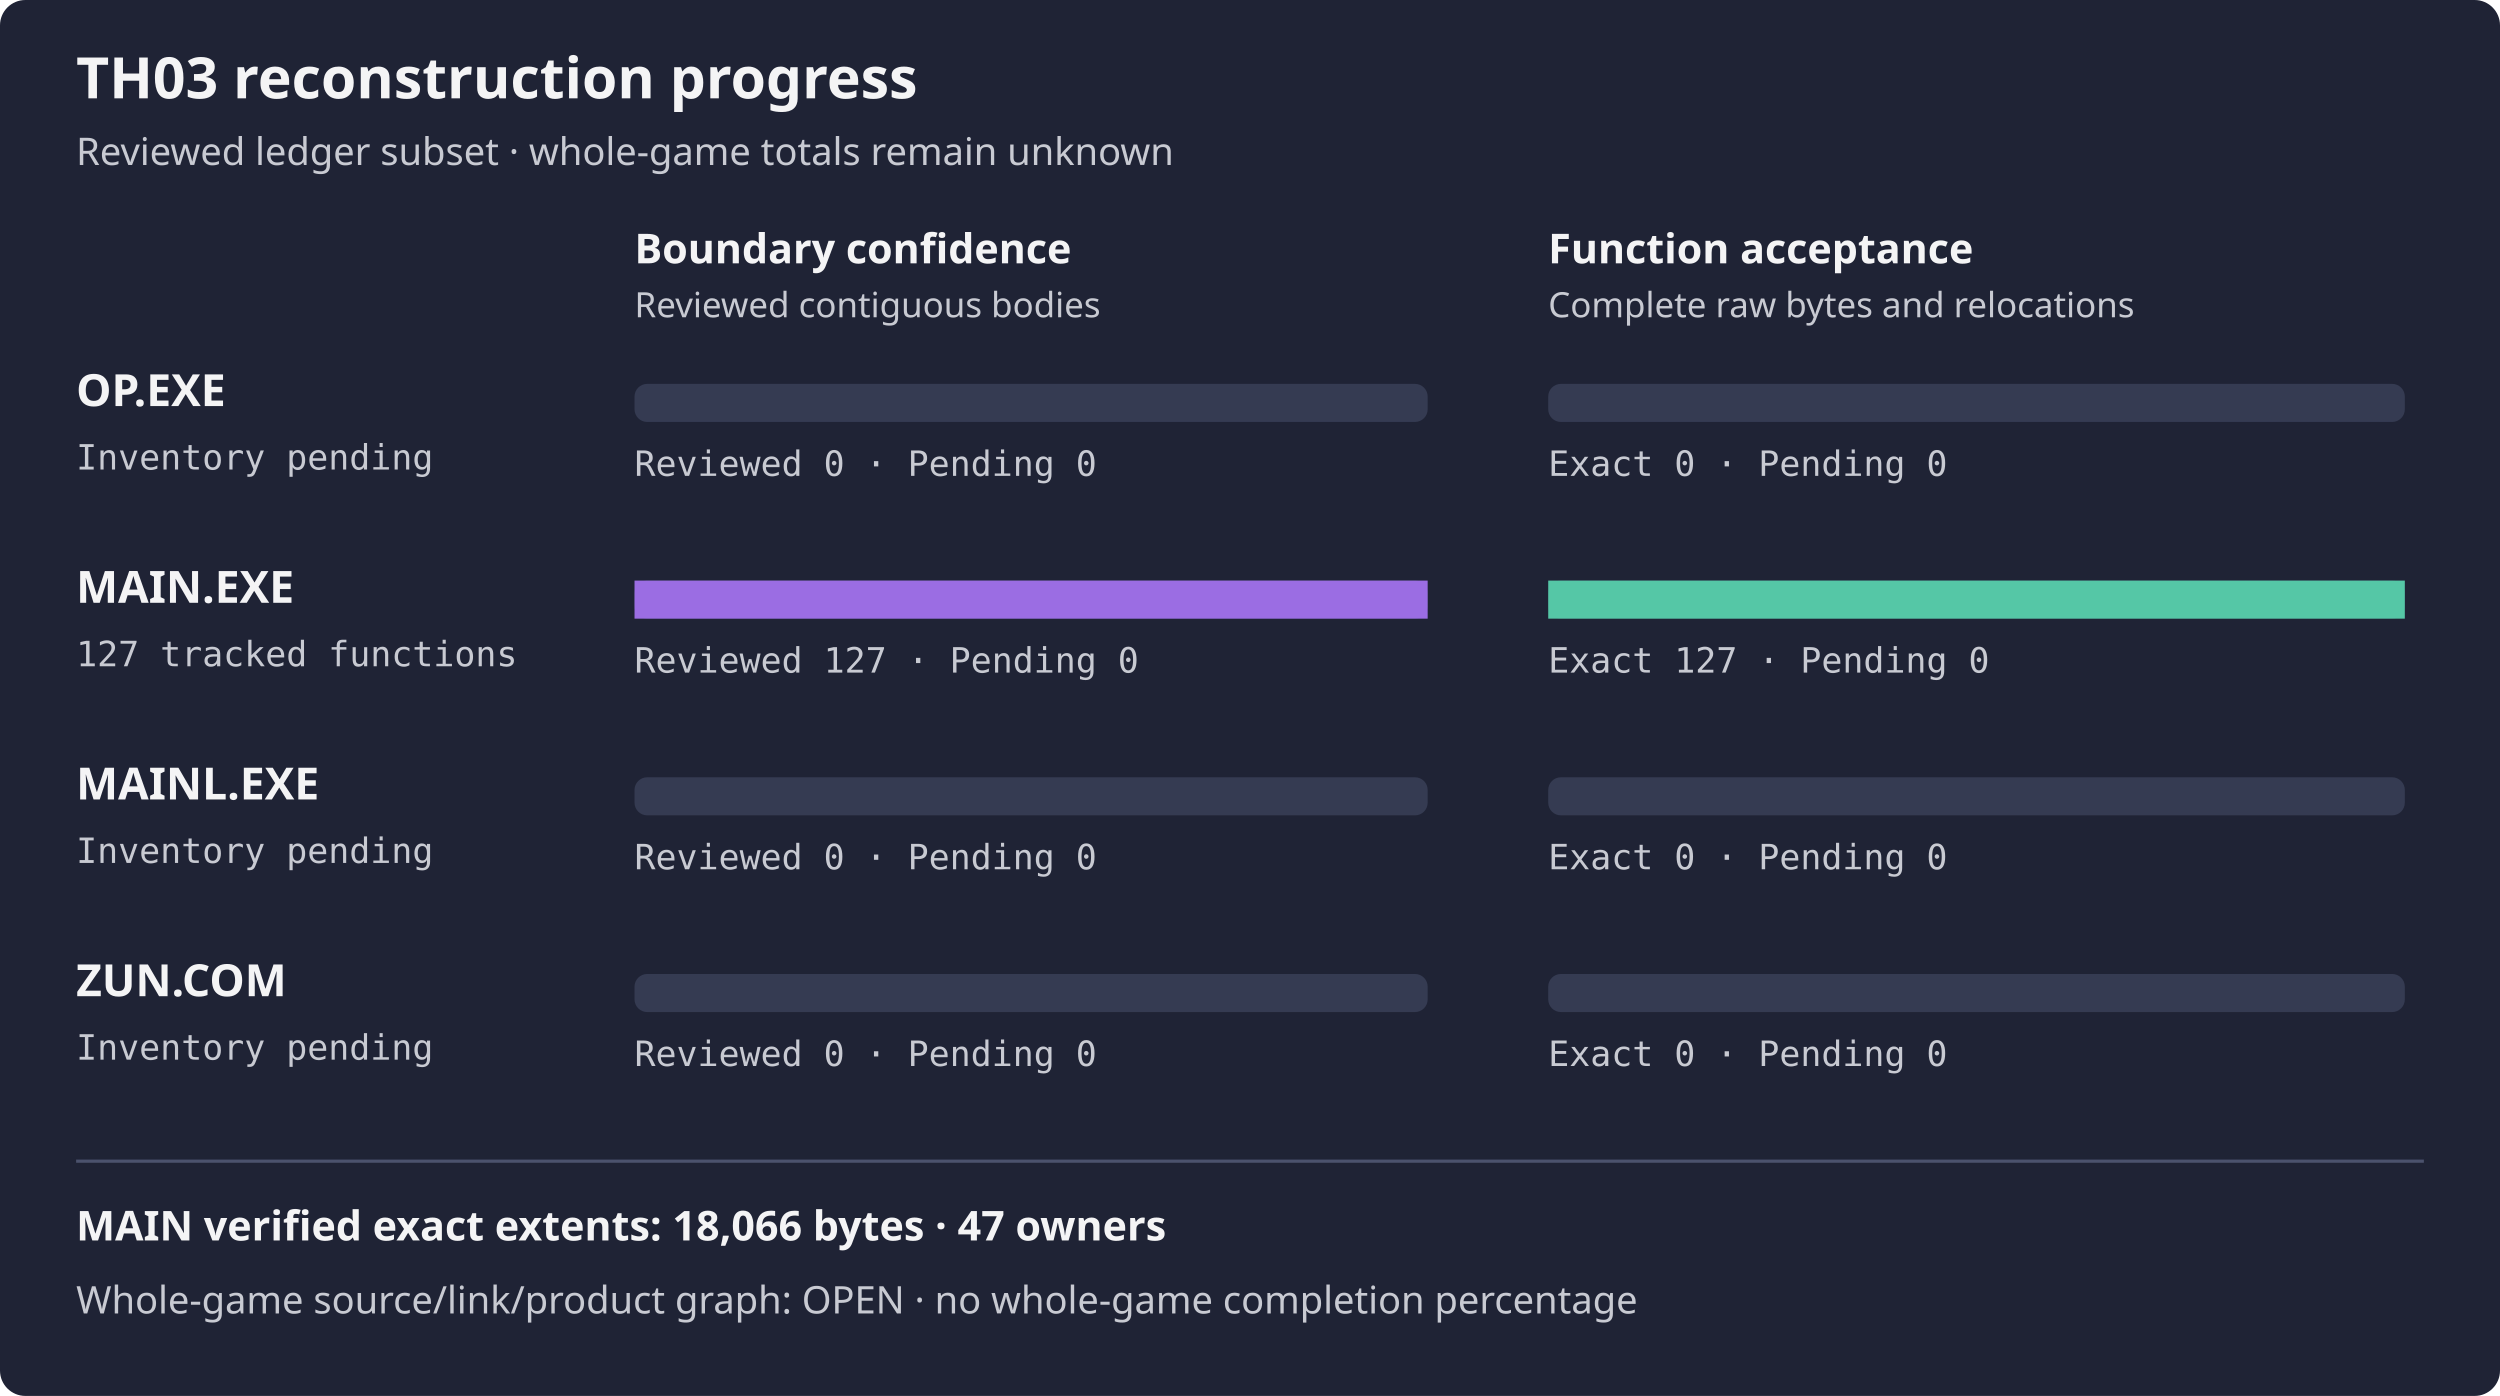
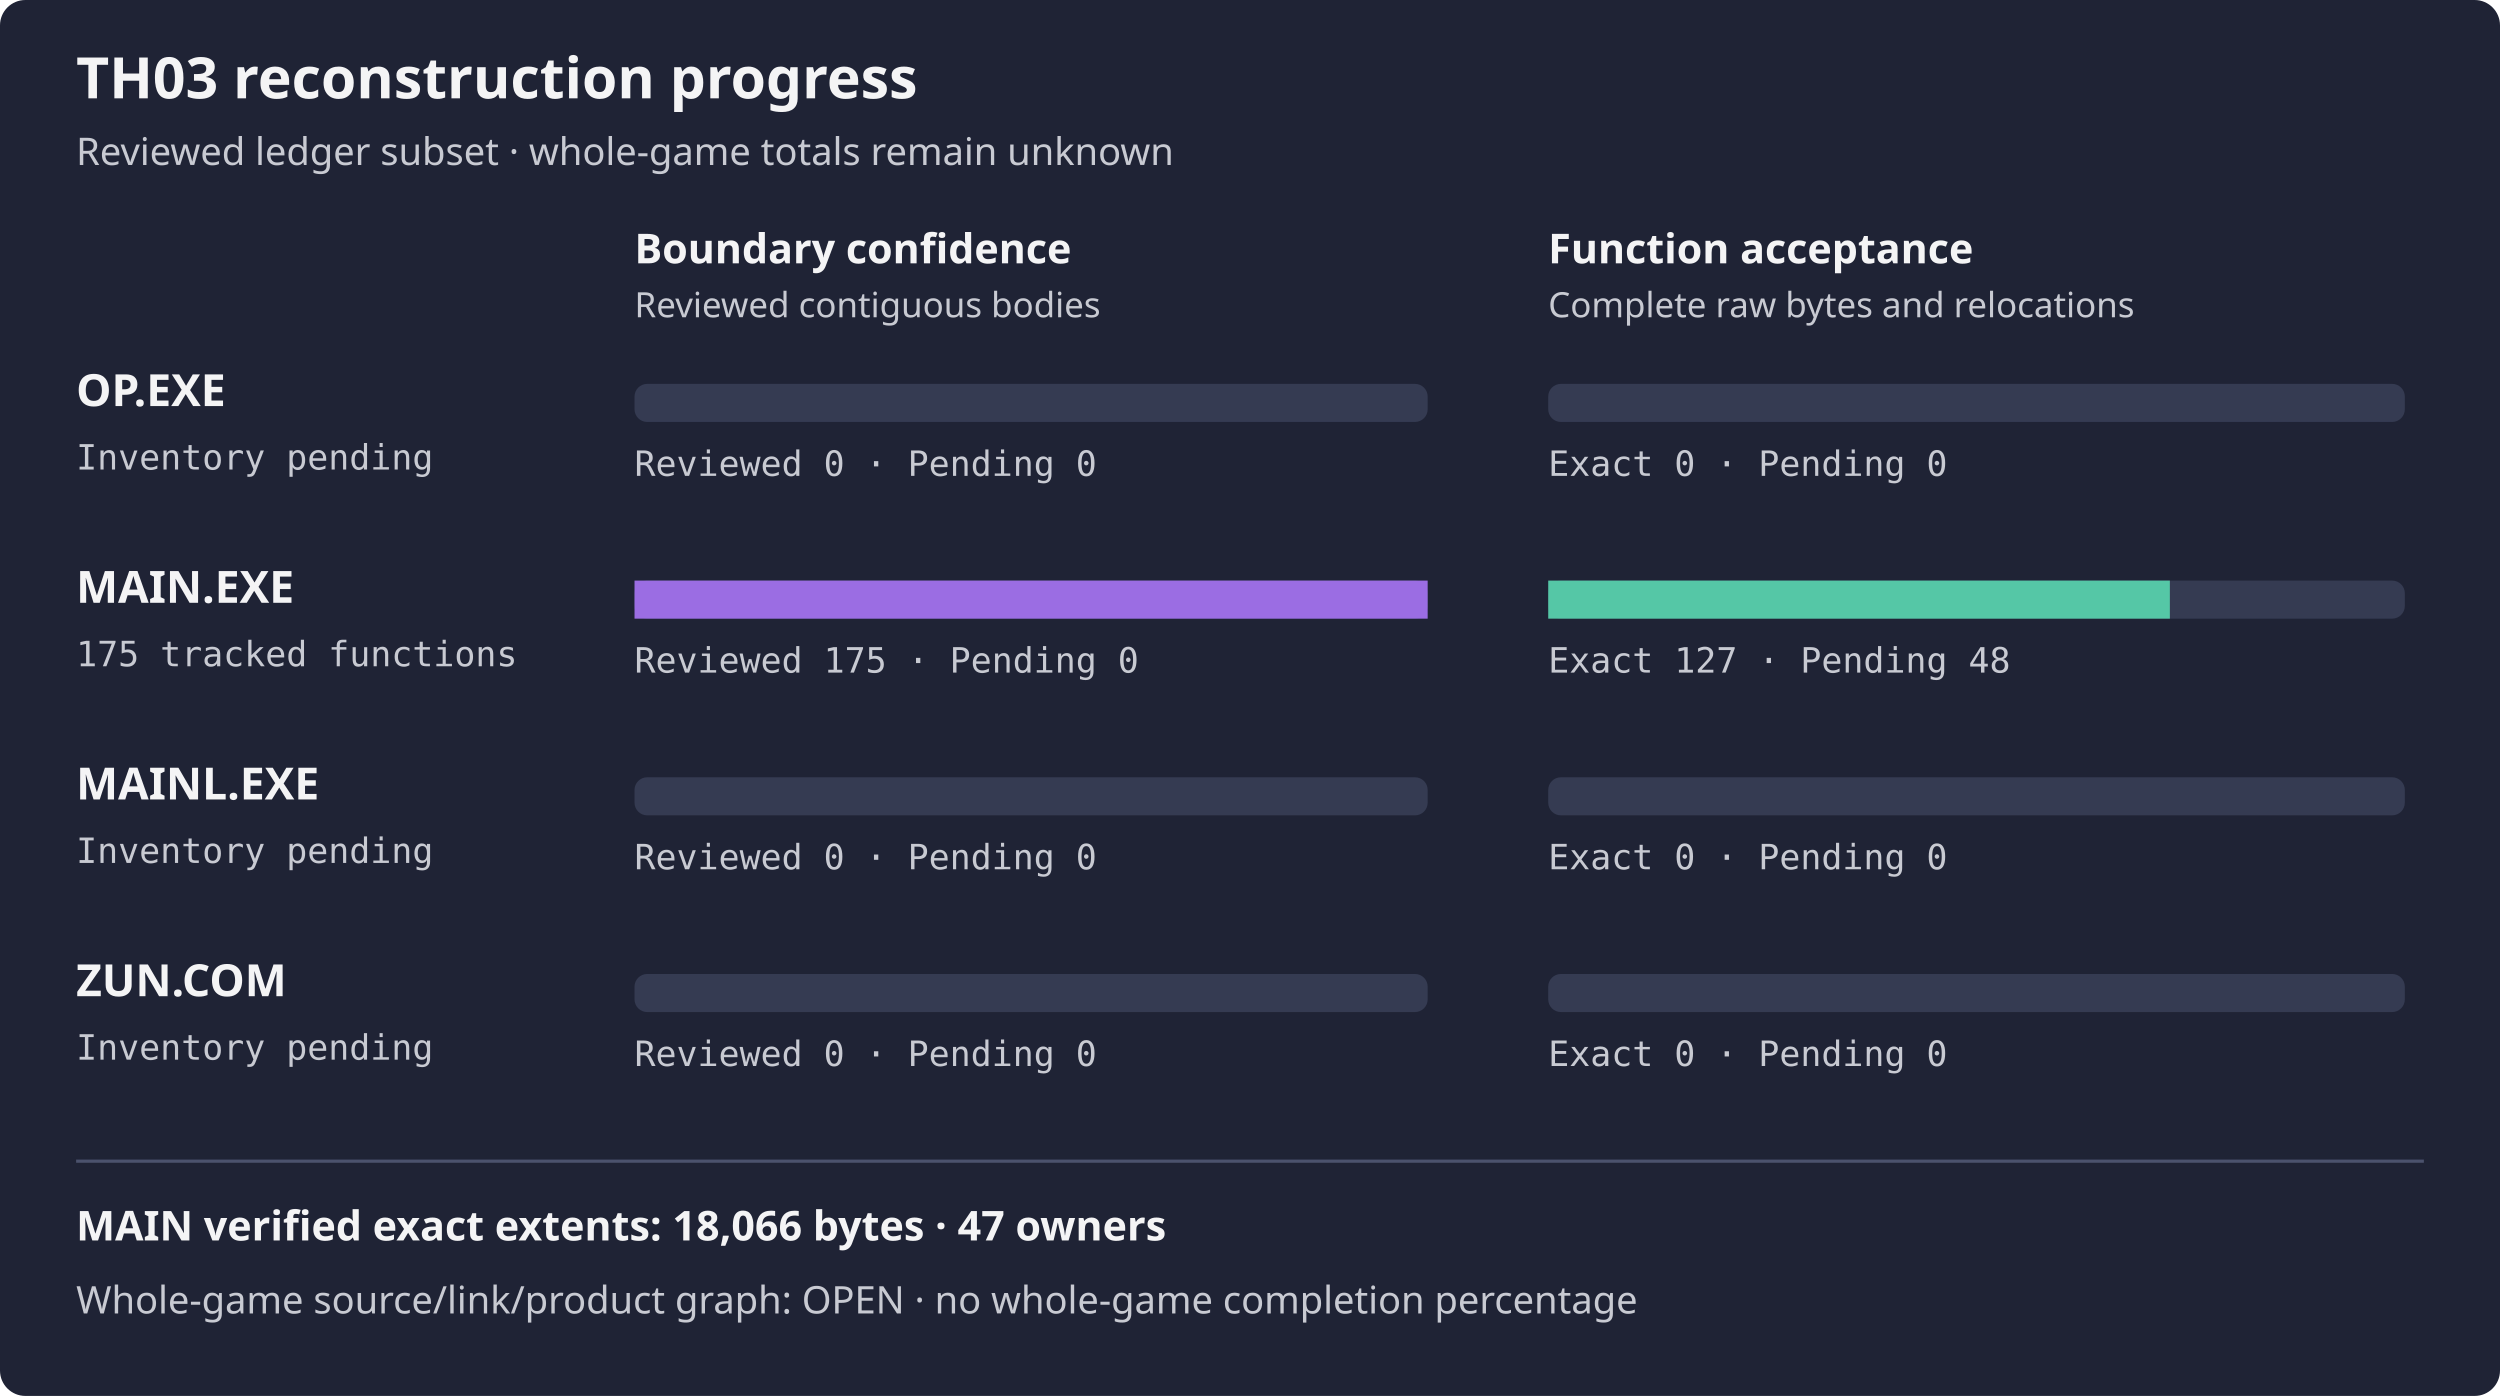
<svg xmlns="http://www.w3.org/2000/svg" width="788" height="440" viewBox="0 0 788 440" role="img" aria-label="TH03 reviewed subset reconstruction progress">
  <rect width="788" height="440" rx="8" fill="#1f2335" />
  <text x="24" y="31" fill="#f4f4f5" font-family="sans-serif" font-size="18" font-weight="600">TH03 reconstruction progress</text>
  <text x="24" y="52" fill="#c8cad2" font-family="sans-serif" font-size="12">Reviewed ledger subset · whole-game totals remain unknown</text>
  <text x="200" y="83" fill="#f4f4f5" font-family="sans-serif" font-size="13" font-weight="600">Boundary confidence</text>
  <text x="488" y="83" fill="#f4f4f5" font-family="sans-serif" font-size="13" font-weight="600">Function acceptance</text>
  <text x="200" y="100" fill="#c8cad2" font-family="sans-serif" font-size="11">Reviewed contiguous bodies</text>
  <text x="488" y="100" fill="#c8cad2" font-family="sans-serif" font-size="11">Complete raw bytes and relocations</text>
  <text x="24" y="128" fill="#f4f4f5" font-family="sans-serif" font-size="14" font-weight="600">OP.EXE</text>
  <text x="24" y="148" fill="#c8cad2" font-family="monospace" font-size="11">Inventory pending</text>
  <rect x="200" y="121" width="250" height="12" rx="4" fill="#353b52" />
  <rect x="488" y="121" width="270" height="12" rx="4" fill="#353b52" />
  <rect x="200" y="121" width="0.00" height="12" fill="#9b6de3" />
  <rect x="488" y="121" width="0.00" height="12" fill="#55c7a6" />
  <text x="200" y="150" fill="#c8cad2" font-family="monospace" font-size="11">Reviewed 0 · Pending 0</text>
  <text x="488" y="150" fill="#c8cad2" font-family="monospace" font-size="11">Exact 0 · Pending 0</text>
  <text x="24" y="190" fill="#f4f4f5" font-family="sans-serif" font-size="14" font-weight="600">MAIN.EXE</text>
-   <text x="24" y="210" fill="#c8cad2" font-family="monospace" font-size="11">127 tracked functions</text>
+   <text x="24" y="210" fill="#c8cad2" font-family="monospace" font-size="11">175 tracked functions</text>
  <rect x="200" y="183" width="250" height="12" rx="4" fill="#353b52" />
  <rect x="488" y="183" width="270" height="12" rx="4" fill="#353b52" />
  <rect x="200" y="183" width="250.00" height="12" fill="#9b6de3" />
-   <rect x="488" y="183" width="270.00" height="12" fill="#55c7a6" />
-   <text x="200" y="212" fill="#c8cad2" font-family="monospace" font-size="11">Reviewed 127 · Pending 0</text>
-   <text x="488" y="212" fill="#c8cad2" font-family="monospace" font-size="11">Exact 127 · Pending 0</text>
+   <rect x="488" y="183" width="195.94" height="12" fill="#55c7a6" />
+   <text x="200" y="212" fill="#c8cad2" font-family="monospace" font-size="11">Reviewed 175 · Pending 0</text>
+   <text x="488" y="212" fill="#c8cad2" font-family="monospace" font-size="11">Exact 127 · Pending 48</text>
  <text x="24" y="252" fill="#f4f4f5" font-family="sans-serif" font-size="14" font-weight="600">MAINL.EXE</text>
  <text x="24" y="272" fill="#c8cad2" font-family="monospace" font-size="11">Inventory pending</text>
  <rect x="200" y="245" width="250" height="12" rx="4" fill="#353b52" />
  <rect x="488" y="245" width="270" height="12" rx="4" fill="#353b52" />
  <rect x="200" y="245" width="0.00" height="12" fill="#9b6de3" />
  <rect x="488" y="245" width="0.00" height="12" fill="#55c7a6" />
  <text x="200" y="274" fill="#c8cad2" font-family="monospace" font-size="11">Reviewed 0 · Pending 0</text>
  <text x="488" y="274" fill="#c8cad2" font-family="monospace" font-size="11">Exact 0 · Pending 0</text>
  <text x="24" y="314" fill="#f4f4f5" font-family="sans-serif" font-size="14" font-weight="600">ZUN.COM</text>
  <text x="24" y="334" fill="#c8cad2" font-family="monospace" font-size="11">Inventory pending</text>
  <rect x="200" y="307" width="250" height="12" rx="4" fill="#353b52" />
  <rect x="488" y="307" width="270" height="12" rx="4" fill="#353b52" />
  <rect x="200" y="307" width="0.00" height="12" fill="#9b6de3" />
  <rect x="488" y="307" width="0.00" height="12" fill="#55c7a6" />
  <text x="200" y="336" fill="#c8cad2" font-family="monospace" font-size="11">Reviewed 0 · Pending 0</text>
  <text x="488" y="336" fill="#c8cad2" font-family="monospace" font-size="11">Exact 0 · Pending 0</text>
  <path d="M24 366 H764" stroke="#4b526d" />
  <text x="24" y="391" fill="#f4f4f5" font-family="sans-serif" font-size="13" font-weight="600">MAIN verified exact extents: 18,066 bytes · 47 owners</text>
  <text x="24" y="414" fill="#c8cad2" font-family="sans-serif" font-size="12">Whole-game source/link/product graph: OPEN · no whole-game completion percentage</text>
</svg>
